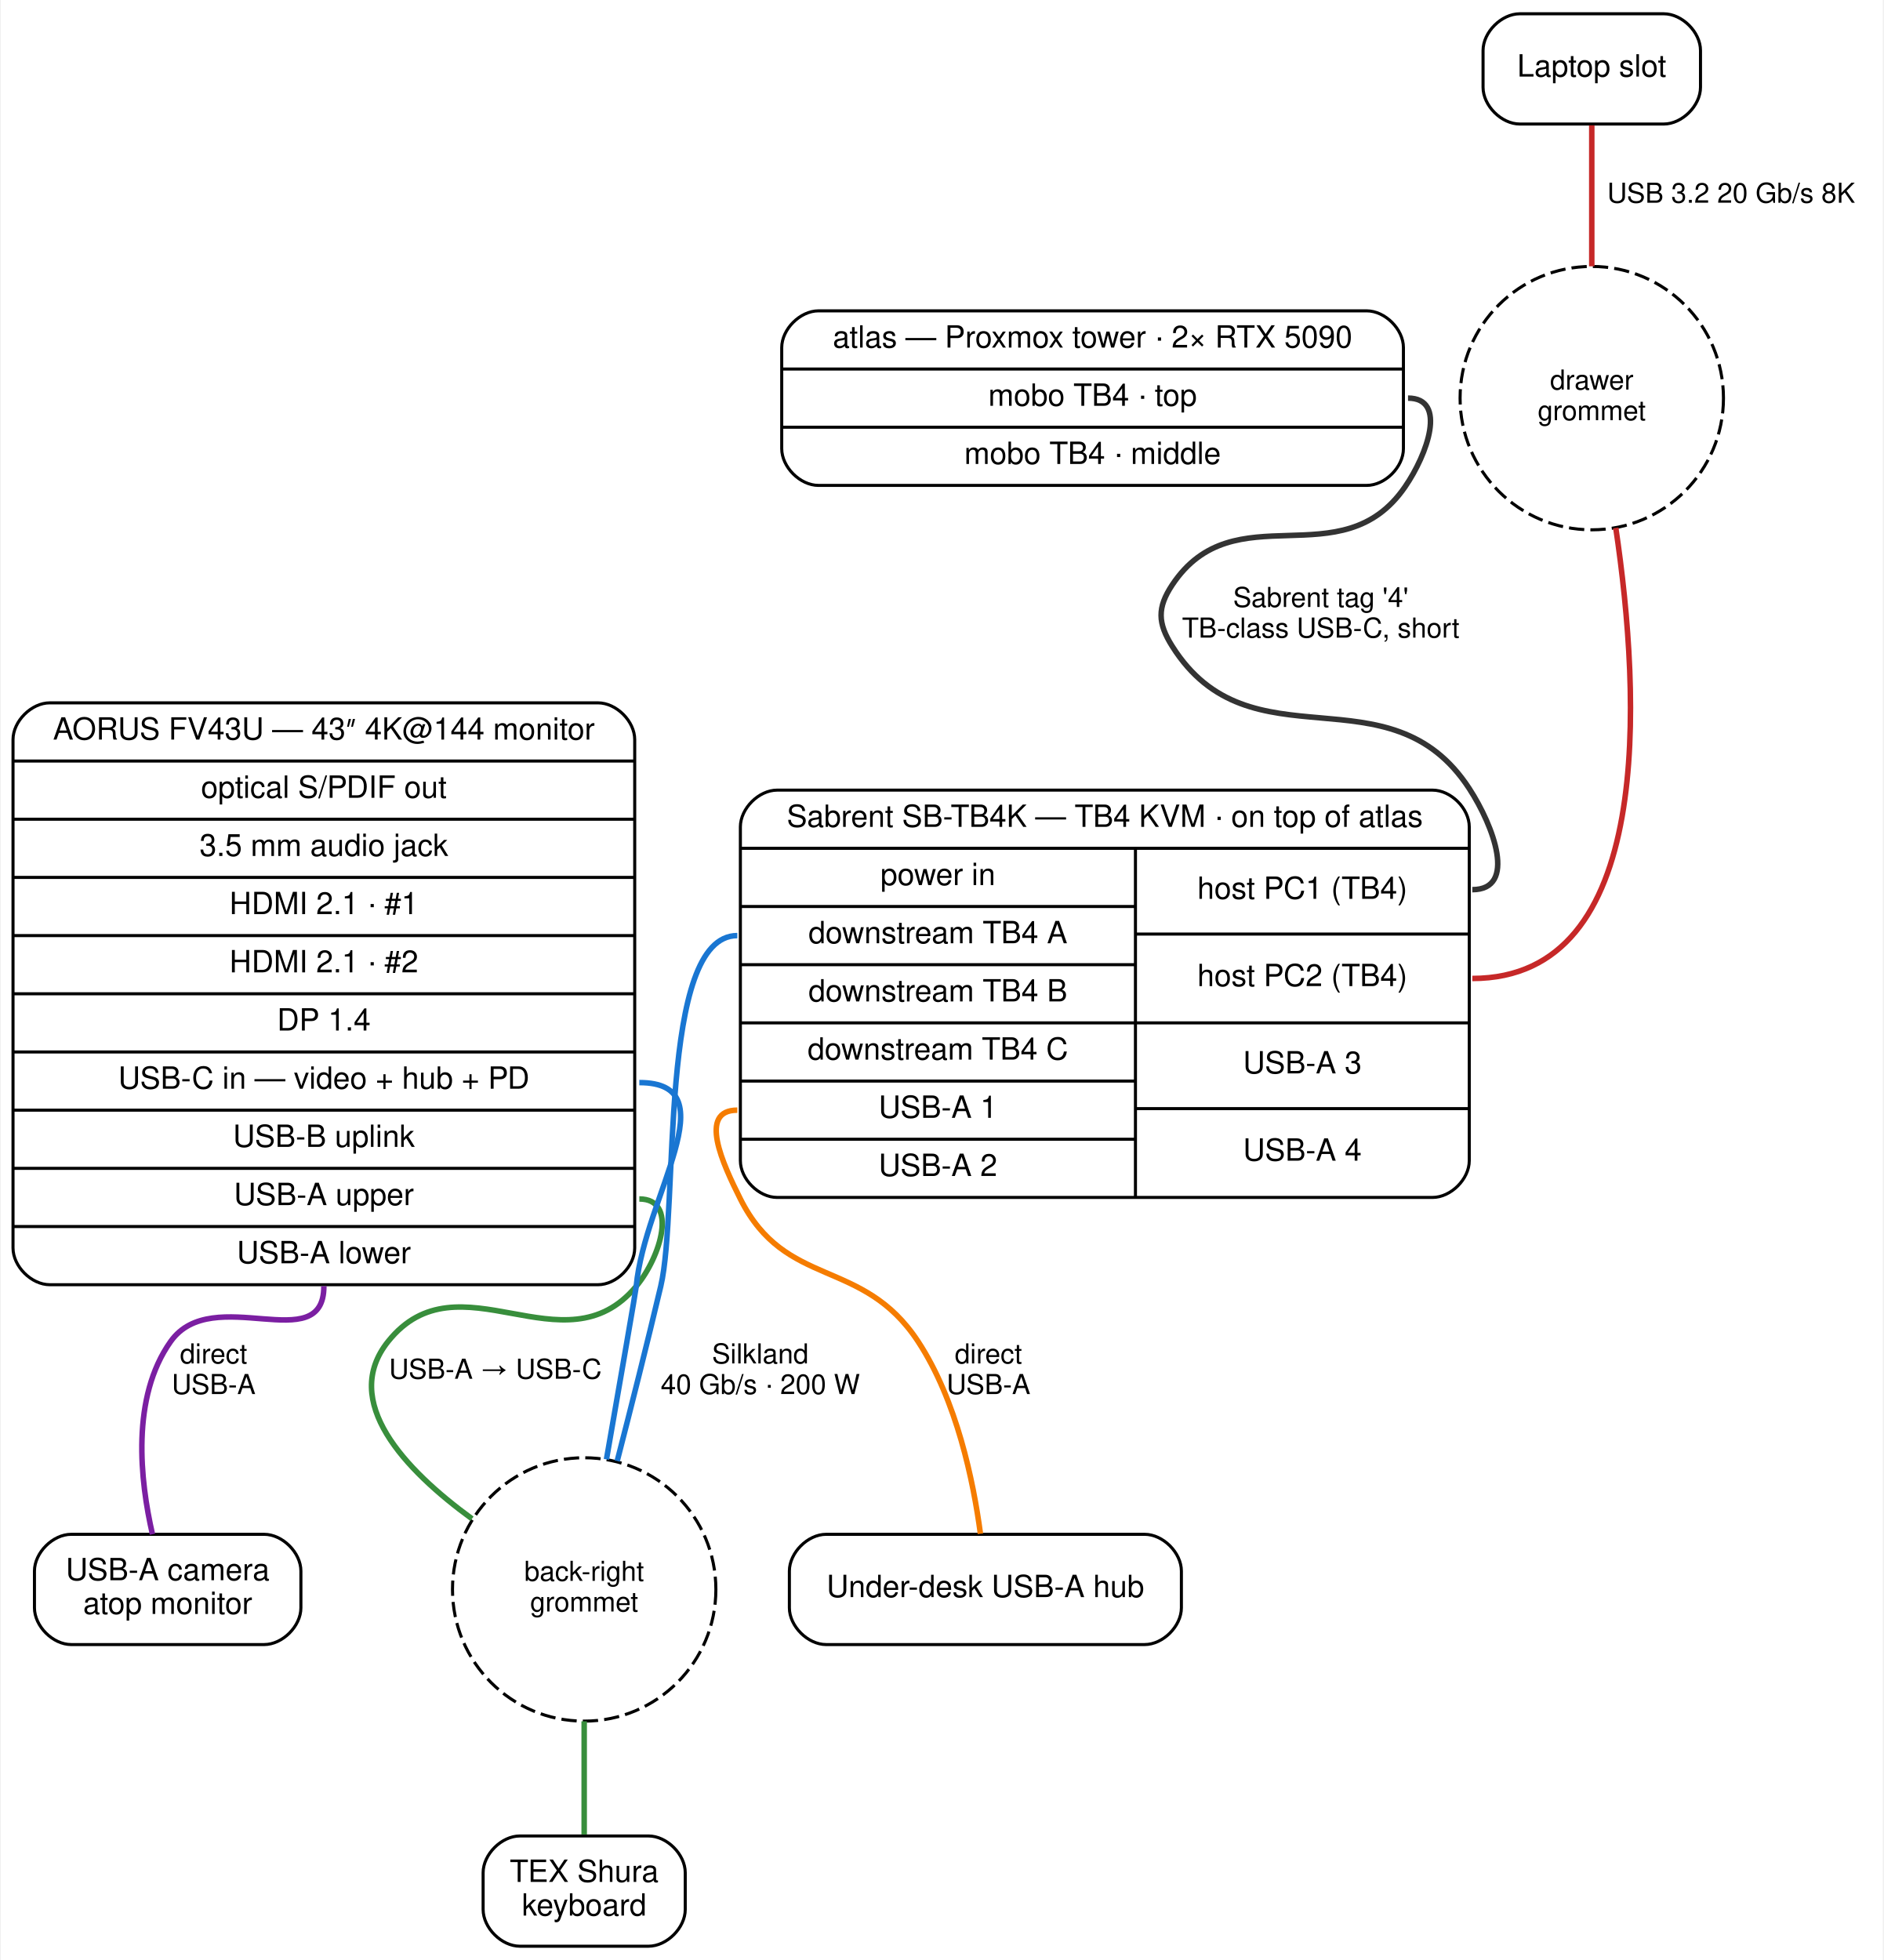
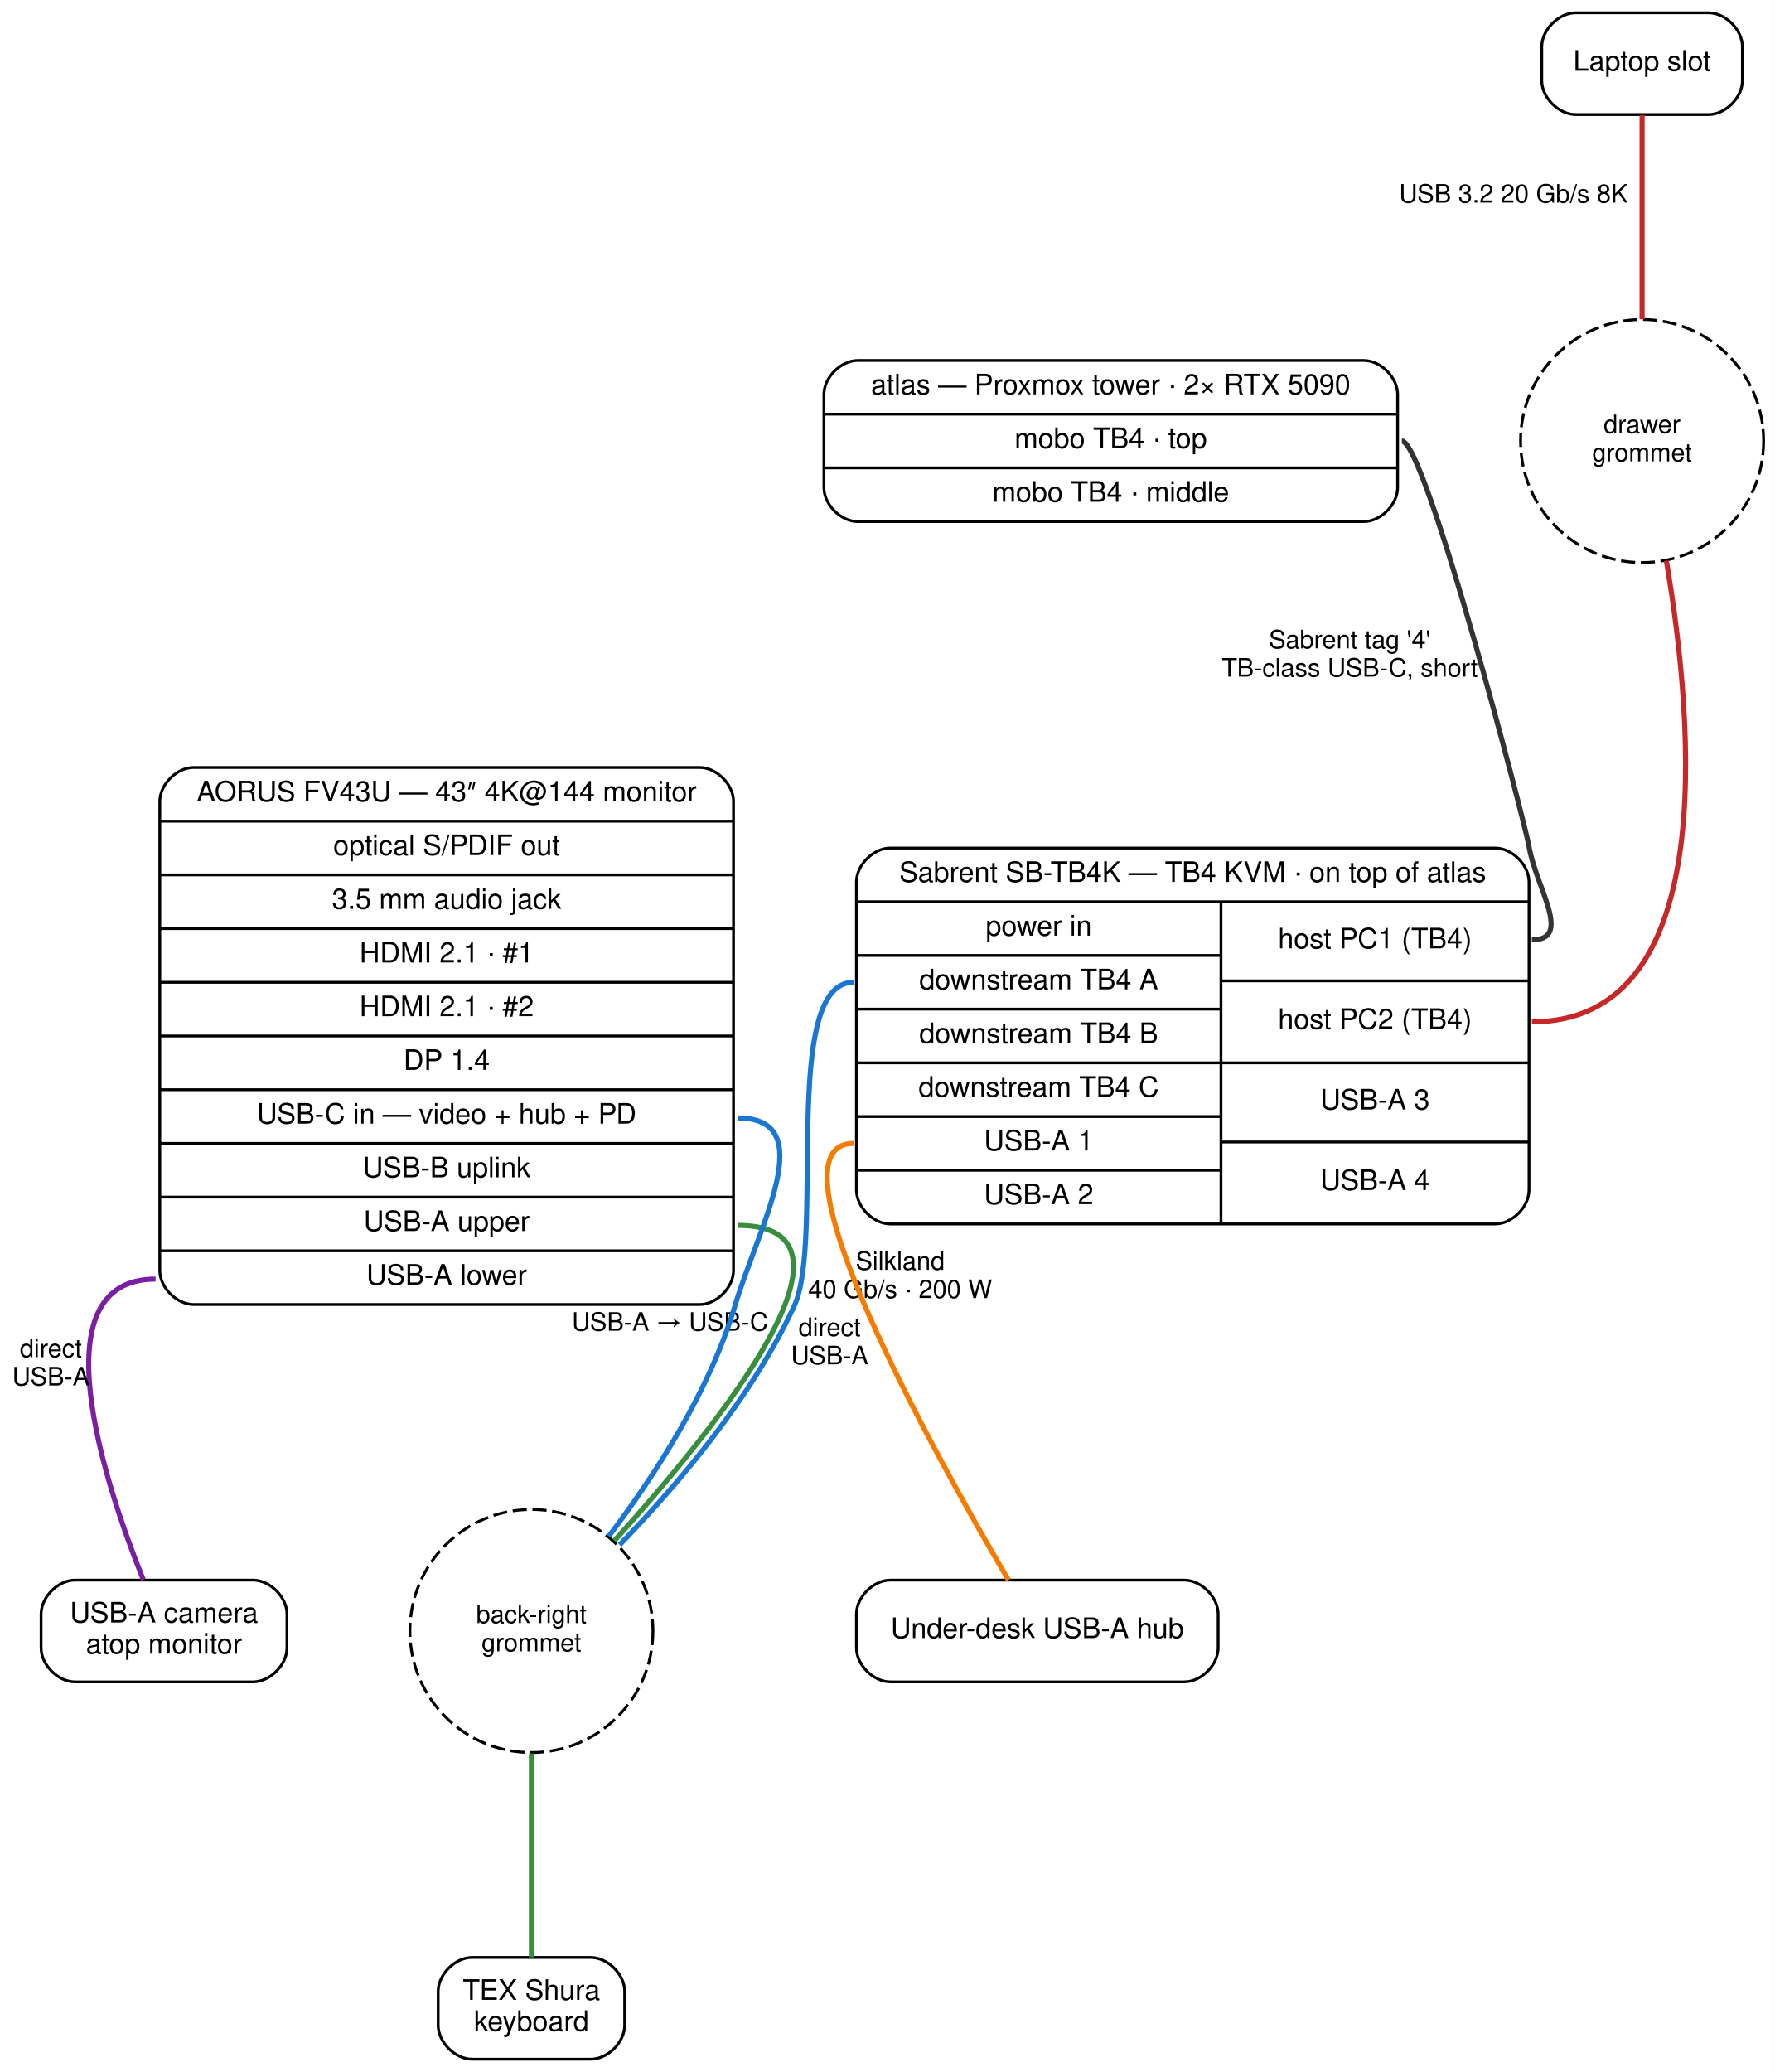
- <svg xmlns="http://www.w3.org/2000/svg" width="615pt" height="640pt" viewBox="0.00 0.00 614.50 640.00">
-   <g id="graph0" class="graph" transform="scale(1 1) rotate(0) translate(4 636)">
-     <polygon fill="white" stroke="transparent" points="-4,4 -4,-636 610.5,-636 610.5,4 -4,4" />
+ <svg xmlns="http://www.w3.org/2000/svg" width="628pt" height="733pt" viewBox="0.00 0.00 628.04 733.00">
+   <g id="graph0" class="graph" transform="scale(1 1) rotate(0) translate(4 729)">
+     <polygon fill="white" stroke="transparent" points="-4,4 -4,-729 624.04,-729 624.04,4 -4,4" />
    <g id="node1" class="node">
-       <path fill="none" stroke="black" d="M12,-216.5C12,-216.5 191,-216.5 191,-216.5 197,-216.5 203,-222.5 203,-228.5 203,-228.5 203,-394.5 203,-394.5 203,-400.5 197,-406.5 191,-406.5 191,-406.5 12,-406.5 12,-406.5 6,-406.5 0,-400.5 0,-394.5 0,-394.5 0,-228.5 0,-228.5 0,-222.5 6,-216.5 12,-216.5" />
-       <text text-anchor="middle" x="101.5" y="-394.5" font-family="Helvetica,sans-Serif" font-size="10.00">AORUS FV43U — 43″ 4K@144 monitor</text>
-       <polyline fill="none" stroke="black" points="0,-387.5 203,-387.5 " />
-       <text text-anchor="middle" x="101.5" y="-375.5" font-family="Helvetica,sans-Serif" font-size="10.00">optical S/PDIF out</text>
-       <polyline fill="none" stroke="black" points="0,-368.5 203,-368.5 " />
-       <text text-anchor="middle" x="101.5" y="-356.5" font-family="Helvetica,sans-Serif" font-size="10.00">3.5 mm audio jack</text>
-       <polyline fill="none" stroke="black" points="0,-349.5 203,-349.5 " />
-       <text text-anchor="middle" x="101.5" y="-337.5" font-family="Helvetica,sans-Serif" font-size="10.00">HDMI 2.1 · #1</text>
-       <polyline fill="none" stroke="black" points="0,-330.5 203,-330.5 " />
-       <text text-anchor="middle" x="101.5" y="-318.5" font-family="Helvetica,sans-Serif" font-size="10.00">HDMI 2.1 · #2</text>
-       <polyline fill="none" stroke="black" points="0,-311.5 203,-311.5 " />
-       <text text-anchor="middle" x="101.5" y="-299.5" font-family="Helvetica,sans-Serif" font-size="10.00">DP 1.4</text>
-       <polyline fill="none" stroke="black" points="0,-292.5 203,-292.5 " />
-       <text text-anchor="middle" x="101.5" y="-280.5" font-family="Helvetica,sans-Serif" font-size="10.00">USB-C in — video + hub + PD</text>
-       <polyline fill="none" stroke="black" points="0,-273.5 203,-273.5 " />
-       <text text-anchor="middle" x="101.5" y="-261.5" font-family="Helvetica,sans-Serif" font-size="10.00">USB-B uplink</text>
-       <polyline fill="none" stroke="black" points="0,-254.5 203,-254.5 " />
-       <text text-anchor="middle" x="101.5" y="-242.5" font-family="Helvetica,sans-Serif" font-size="10.00">USB-A upper</text>
-       <polyline fill="none" stroke="black" points="0,-235.5 203,-235.5 " />
-       <text text-anchor="middle" x="101.5" y="-223.5" font-family="Helvetica,sans-Serif" font-size="10.00">USB-A lower</text>
+       <path fill="none" stroke="black" d="M64.54,-267.5C64.54,-267.5 243.54,-267.5 243.54,-267.5 249.54,-267.5 255.54,-273.5 255.54,-279.5 255.54,-279.5 255.54,-445.5 255.54,-445.5 255.54,-451.5 249.54,-457.5 243.54,-457.5 243.54,-457.5 64.54,-457.5 64.54,-457.5 58.54,-457.5 52.54,-451.5 52.54,-445.5 52.54,-445.5 52.54,-279.5 52.54,-279.5 52.54,-273.5 58.54,-267.5 64.54,-267.5" />
+       <text text-anchor="middle" x="154.04" y="-445.5" font-family="Helvetica,sans-Serif" font-size="10.00">AORUS FV43U — 43″ 4K@144 monitor</text>
+       <polyline fill="none" stroke="black" points="52.54,-438.5 255.54,-438.5 " />
+       <text text-anchor="middle" x="154.04" y="-426.5" font-family="Helvetica,sans-Serif" font-size="10.00">optical S/PDIF out</text>
+       <polyline fill="none" stroke="black" points="52.54,-419.5 255.54,-419.5 " />
+       <text text-anchor="middle" x="154.04" y="-407.5" font-family="Helvetica,sans-Serif" font-size="10.00">3.5 mm audio jack</text>
+       <polyline fill="none" stroke="black" points="52.54,-400.5 255.54,-400.5 " />
+       <text text-anchor="middle" x="154.04" y="-388.5" font-family="Helvetica,sans-Serif" font-size="10.00">HDMI 2.1 · #1</text>
+       <polyline fill="none" stroke="black" points="52.54,-381.5 255.54,-381.5 " />
+       <text text-anchor="middle" x="154.04" y="-369.5" font-family="Helvetica,sans-Serif" font-size="10.00">HDMI 2.1 · #2</text>
+       <polyline fill="none" stroke="black" points="52.54,-362.5 255.54,-362.5 " />
+       <text text-anchor="middle" x="154.04" y="-350.5" font-family="Helvetica,sans-Serif" font-size="10.00">DP 1.4</text>
+       <polyline fill="none" stroke="black" points="52.54,-343.5 255.54,-343.5 " />
+       <text text-anchor="middle" x="154.04" y="-331.5" font-family="Helvetica,sans-Serif" font-size="10.00">USB-C in — video + hub + PD</text>
+       <polyline fill="none" stroke="black" points="52.54,-324.5 255.54,-324.5 " />
+       <text text-anchor="middle" x="154.04" y="-312.5" font-family="Helvetica,sans-Serif" font-size="10.00">USB-B uplink</text>
+       <polyline fill="none" stroke="black" points="52.54,-305.5 255.54,-305.5 " />
+       <text text-anchor="middle" x="154.04" y="-293.5" font-family="Helvetica,sans-Serif" font-size="10.00">USB-A upper</text>
+       <polyline fill="none" stroke="black" points="52.54,-286.5 255.54,-286.5 " />
+       <text text-anchor="middle" x="154.04" y="-274.5" font-family="Helvetica,sans-Serif" font-size="10.00">USB-A lower</text>
    </g>
    <g id="node5" class="node">
-       <ellipse fill="none" stroke="black" stroke-dasharray="5,2" cx="186.5" cy="-117" rx="43" ry="43" />
-       <text text-anchor="middle" x="186.5" y="-119.8" font-family="Helvetica,sans-Serif" font-size="9.00">back-right</text>
-       <text text-anchor="middle" x="186.5" y="-109.8" font-family="Helvetica,sans-Serif" font-size="9.00">grommet</text>
+       <ellipse fill="none" stroke="black" stroke-dasharray="5,2" cx="184.04" cy="-152" rx="43" ry="43" />
+       <text text-anchor="middle" x="184.04" y="-154.8" font-family="Helvetica,sans-Serif" font-size="9.00">back-right</text>
+       <text text-anchor="middle" x="184.04" y="-144.8" font-family="Helvetica,sans-Serif" font-size="9.00">grommet</text>
    </g>
    <g id="edge7" class="edge">
-       <path fill="none" stroke="#388e3c" stroke-width="1.8" d="M204.5,-244.5C217.17,-244.5 211.6,-225.75 203.5,-216 179.92,-187.64 145.58,-226.77 122.5,-198 106.81,-178.44 127.82,-156.16 149.86,-140.08" />
-       <text text-anchor="middle" x="157.5" y="-185.8" font-family="Helvetica,sans-Serif" font-size="9.00">USB-A → USB-C</text>
+       <path fill="none" stroke="#388e3c" stroke-width="1.8" d="M257.04,-295.5C306.79,-295.5 251.28,-225.83 213.38,-183.92" />
+       <text text-anchor="middle" x="233.08" y="-258.23" font-family="Helvetica,sans-Serif" font-size="9.00">USB-A → USB-C</text>
    </g>
    <g id="node7" class="node">
-       <path fill="none" stroke="black" d="M19,-99C19,-99 82,-99 82,-99 88,-99 94,-105 94,-111 94,-111 94,-123 94,-123 94,-129 88,-135 82,-135 82,-135 19,-135 19,-135 13,-135 7,-129 7,-123 7,-123 7,-111 7,-111 7,-105 13,-99 19,-99" />
-       <text text-anchor="middle" x="50.5" y="-120" font-family="Helvetica,sans-Serif" font-size="10.00">USB-A camera</text>
-       <text text-anchor="middle" x="50.5" y="-109" font-family="Helvetica,sans-Serif" font-size="10.00">atop monitor</text>
+       <path fill="none" stroke="black" d="M22.54,-134C22.54,-134 85.54,-134 85.54,-134 91.54,-134 97.54,-140 97.54,-146 97.54,-146 97.54,-158 97.54,-158 97.54,-164 91.54,-170 85.54,-170 85.54,-170 22.54,-170 22.54,-170 16.54,-170 10.54,-164 10.54,-158 10.54,-158 10.54,-146 10.54,-146 10.54,-140 16.54,-134 22.54,-134" />
+       <text text-anchor="middle" x="54.04" y="-155" font-family="Helvetica,sans-Serif" font-size="10.00">USB-A camera</text>
+       <text text-anchor="middle" x="54.04" y="-144" font-family="Helvetica,sans-Serif" font-size="10.00">atop monitor</text>
    </g>
    <g id="edge9" class="edge">
-       <path fill="none" stroke="#7b1fa2" stroke-width="1.8" d="M101.5,-216C101.5,-192.38 65.2,-217.24 51.5,-198 38.45,-179.67 41.51,-152.5 45.53,-135.02" />
-       <text text-anchor="middle" x="65.5" y="-190.8" font-family="Helvetica,sans-Serif" font-size="9.00">direct</text>
-       <text text-anchor="middle" x="65.5" y="-180.8" font-family="Helvetica,sans-Serif" font-size="9.00">USB-A</text>
+       <path fill="none" stroke="#7b1fa2" stroke-width="1.8" d="M51.04,-276.5C9,-276.5 33.09,-204.11 46.69,-170.17" />
+       <text text-anchor="middle" x="14" y="-248.86" font-family="Helvetica,sans-Serif" font-size="9.00">direct</text>
+       <text text-anchor="middle" x="14" y="-238.86" font-family="Helvetica,sans-Serif" font-size="9.00">USB-A</text>
    </g>
    <g id="node2" class="node">
-       <path fill="none" stroke="black" d="M249.5,-245C249.5,-245 463.5,-245 463.5,-245 469.5,-245 475.5,-251 475.5,-257 475.5,-257 475.5,-366 475.5,-366 475.5,-372 469.5,-378 463.5,-378 463.5,-378 249.5,-378 249.5,-378 243.5,-378 237.5,-372 237.5,-366 237.5,-366 237.5,-257 237.5,-257 237.5,-251 243.5,-245 249.5,-245" />
-       <text text-anchor="middle" x="356.5" y="-366" font-family="Helvetica,sans-Serif" font-size="10.00">Sabrent SB-TB4K — TB4 KVM · on top of atlas</text>
-       <polyline fill="none" stroke="black" points="237.5,-359 475.5,-359 " />
-       <text text-anchor="middle" x="302" y="-347" font-family="Helvetica,sans-Serif" font-size="10.00">power in</text>
-       <polyline fill="none" stroke="black" points="237.5,-340 366.5,-340 " />
-       <text text-anchor="middle" x="302" y="-328" font-family="Helvetica,sans-Serif" font-size="10.00">downstream TB4 A</text>
-       <polyline fill="none" stroke="black" points="237.5,-321 366.5,-321 " />
-       <text text-anchor="middle" x="302" y="-309" font-family="Helvetica,sans-Serif" font-size="10.00">downstream TB4 B</text>
-       <polyline fill="none" stroke="black" points="237.5,-302 366.5,-302 " />
-       <text text-anchor="middle" x="302" y="-290" font-family="Helvetica,sans-Serif" font-size="10.00">downstream TB4 C</text>
-       <polyline fill="none" stroke="black" points="237.5,-283 366.5,-283 " />
-       <text text-anchor="middle" x="302" y="-271" font-family="Helvetica,sans-Serif" font-size="10.00">USB-A 1</text>
-       <polyline fill="none" stroke="black" points="237.5,-264 366.5,-264 " />
-       <text text-anchor="middle" x="302" y="-252" font-family="Helvetica,sans-Serif" font-size="10.00">USB-A 2</text>
-       <polyline fill="none" stroke="black" points="366.5,-245 366.5,-359 " />
-       <text text-anchor="middle" x="421" y="-342.5" font-family="Helvetica,sans-Serif" font-size="10.00">host PC1 (TB4)</text>
-       <polyline fill="none" stroke="black" points="366.5,-331 475.5,-331 " />
-       <text text-anchor="middle" x="421" y="-314" font-family="Helvetica,sans-Serif" font-size="10.00">host PC2 (TB4)</text>
-       <polyline fill="none" stroke="black" points="366.5,-302 475.5,-302 " />
-       <text text-anchor="middle" x="421" y="-285.5" font-family="Helvetica,sans-Serif" font-size="10.00">USB-A 3</text>
-       <polyline fill="none" stroke="black" points="366.5,-274 475.5,-274 " />
-       <text text-anchor="middle" x="421" y="-257" font-family="Helvetica,sans-Serif" font-size="10.00">USB-A 4</text>
+       <path fill="none" stroke="black" d="M311.04,-296C311.04,-296 525.04,-296 525.04,-296 531.04,-296 537.04,-302 537.04,-308 537.04,-308 537.04,-417 537.04,-417 537.04,-423 531.04,-429 525.04,-429 525.04,-429 311.04,-429 311.04,-429 305.04,-429 299.04,-423 299.04,-417 299.04,-417 299.04,-308 299.04,-308 299.04,-302 305.04,-296 311.04,-296" />
+       <text text-anchor="middle" x="418.04" y="-417" font-family="Helvetica,sans-Serif" font-size="10.00">Sabrent SB-TB4K — TB4 KVM · on top of atlas</text>
+       <polyline fill="none" stroke="black" points="299.04,-410 537.04,-410 " />
+       <text text-anchor="middle" x="363.54" y="-398" font-family="Helvetica,sans-Serif" font-size="10.00">power in</text>
+       <polyline fill="none" stroke="black" points="299.04,-391 428.04,-391 " />
+       <text text-anchor="middle" x="363.54" y="-379" font-family="Helvetica,sans-Serif" font-size="10.00">downstream TB4 A</text>
+       <polyline fill="none" stroke="black" points="299.04,-372 428.04,-372 " />
+       <text text-anchor="middle" x="363.54" y="-360" font-family="Helvetica,sans-Serif" font-size="10.00">downstream TB4 B</text>
+       <polyline fill="none" stroke="black" points="299.04,-353 428.04,-353 " />
+       <text text-anchor="middle" x="363.54" y="-341" font-family="Helvetica,sans-Serif" font-size="10.00">downstream TB4 C</text>
+       <polyline fill="none" stroke="black" points="299.04,-334 428.04,-334 " />
+       <text text-anchor="middle" x="363.54" y="-322" font-family="Helvetica,sans-Serif" font-size="10.00">USB-A 1</text>
+       <polyline fill="none" stroke="black" points="299.04,-315 428.04,-315 " />
+       <text text-anchor="middle" x="363.54" y="-303" font-family="Helvetica,sans-Serif" font-size="10.00">USB-A 2</text>
+       <polyline fill="none" stroke="black" points="428.04,-296 428.04,-410 " />
+       <text text-anchor="middle" x="482.54" y="-393.5" font-family="Helvetica,sans-Serif" font-size="10.00">host PC1 (TB4)</text>
+       <polyline fill="none" stroke="black" points="428.04,-382 537.04,-382 " />
+       <text text-anchor="middle" x="482.54" y="-365" font-family="Helvetica,sans-Serif" font-size="10.00">host PC2 (TB4)</text>
+       <polyline fill="none" stroke="black" points="428.04,-353 537.04,-353 " />
+       <text text-anchor="middle" x="482.54" y="-336.5" font-family="Helvetica,sans-Serif" font-size="10.00">USB-A 3</text>
+       <polyline fill="none" stroke="black" points="428.04,-325 537.04,-325 " />
+       <text text-anchor="middle" x="482.54" y="-308" font-family="Helvetica,sans-Serif" font-size="10.00">USB-A 4</text>
    </g>
    <g id="edge4" class="edge">
-       <path fill="none" stroke="#1976d2" stroke-width="1.8" d="M236.5,-330.5C210.46,-330.5 217.5,-241.34 211.5,-216 207.05,-197.2 201.81,-176.47 197.28,-158.93" />
-       <text text-anchor="middle" x="244" y="-190.8" font-family="Helvetica,sans-Serif" font-size="9.00">Silkland</text>
-       <text text-anchor="middle" x="244" y="-180.8" font-family="Helvetica,sans-Serif" font-size="9.00">40 Gb/s · 200 W</text>
+       <path fill="none" stroke="#1976d2" stroke-width="1.8" d="M298.04,-381.5C272.17,-381.5 287.89,-290.48 277.04,-267 262.14,-234.77 236.01,-203.93 215.23,-182.47" />
+       <text text-anchor="middle" x="314.53" y="-279.78" font-family="Helvetica,sans-Serif" font-size="9.00">Silkland</text>
+       <text text-anchor="middle" x="314.53" y="-269.78" font-family="Helvetica,sans-Serif" font-size="9.00">40 Gb/s · 200 W</text>
    </g>
    <g id="node9" class="node">
-       <path fill="none" stroke="black" d="M265.5,-99C265.5,-99 369.5,-99 369.5,-99 375.5,-99 381.5,-105 381.5,-111 381.5,-111 381.5,-123 381.5,-123 381.5,-129 375.5,-135 369.5,-135 369.5,-135 265.5,-135 265.5,-135 259.5,-135 253.5,-129 253.5,-123 253.5,-123 253.5,-111 253.5,-111 253.5,-105 259.5,-99 265.5,-99" />
-       <text text-anchor="middle" x="317.5" y="-114.5" font-family="Helvetica,sans-Serif" font-size="10.00">Under-desk USB-A hub</text>
+       <path fill="none" stroke="black" d="M311.04,-134C311.04,-134 415.04,-134 415.04,-134 421.04,-134 427.04,-140 427.04,-146 427.04,-146 427.04,-158 427.04,-158 427.04,-164 421.04,-170 415.04,-170 415.04,-170 311.04,-170 311.04,-170 305.04,-170 299.04,-164 299.04,-158 299.04,-158 299.04,-146 299.04,-146 299.04,-140 305.04,-134 311.04,-134" />
+       <text text-anchor="middle" x="363.04" y="-149.5" font-family="Helvetica,sans-Serif" font-size="10.00">Under-desk USB-A hub</text>
    </g>
    <g id="edge6" class="edge">
-       <path fill="none" stroke="#f57c00" stroke-width="1.8" d="M236.5,-273.5C223.6,-273.5 231.72,-256.03 237.5,-244.5 252.31,-214.96 277.35,-225.61 295.5,-198 308.16,-178.74 313.59,-152.31 315.88,-135.19" />
-       <text text-anchor="middle" x="318.5" y="-190.8" font-family="Helvetica,sans-Serif" font-size="9.00">direct</text>
-       <text text-anchor="middle" x="318.5" y="-180.8" font-family="Helvetica,sans-Serif" font-size="9.00">USB-A</text>
+       <path fill="none" stroke="#f57c00" stroke-width="1.8" d="M298.04,-324.5C265.24,-324.5 327.31,-213.45 352.81,-170.07" />
+       <text text-anchor="middle" x="289.56" y="-256.35" font-family="Helvetica,sans-Serif" font-size="9.00">direct</text>
+       <text text-anchor="middle" x="289.56" y="-246.35" font-family="Helvetica,sans-Serif" font-size="9.00">USB-A</text>
    </g>
    <g id="node3" class="node">
-       <path fill="none" stroke="black" d="M263,-477.5C263,-477.5 442,-477.5 442,-477.5 448,-477.5 454,-483.5 454,-489.5 454,-489.5 454,-522.5 454,-522.5 454,-528.5 448,-534.5 442,-534.5 442,-534.5 263,-534.5 263,-534.5 257,-534.5 251,-528.5 251,-522.5 251,-522.5 251,-489.5 251,-489.5 251,-483.5 257,-477.5 263,-477.5" />
-       <text text-anchor="middle" x="352.5" y="-522.5" font-family="Helvetica,sans-Serif" font-size="10.00">atlas — Proxmox tower · 2× RTX 5090</text>
-       <polyline fill="none" stroke="black" points="251,-515.5 454,-515.5 " />
-       <text text-anchor="middle" x="352.5" y="-503.5" font-family="Helvetica,sans-Serif" font-size="10.00">mobo TB4 · top</text>
-       <polyline fill="none" stroke="black" points="251,-496.5 454,-496.5 " />
-       <text text-anchor="middle" x="352.5" y="-484.5" font-family="Helvetica,sans-Serif" font-size="10.00">mobo TB4 · middle</text>
+       <path fill="none" stroke="black" d="M299.54,-544.5C299.54,-544.5 478.54,-544.5 478.54,-544.5 484.54,-544.5 490.54,-550.5 490.54,-556.5 490.54,-556.5 490.54,-589.5 490.54,-589.5 490.54,-595.5 484.54,-601.5 478.54,-601.5 478.54,-601.5 299.54,-601.5 299.54,-601.5 293.54,-601.5 287.54,-595.5 287.54,-589.5 287.54,-589.5 287.54,-556.5 287.54,-556.5 287.54,-550.5 293.54,-544.5 299.54,-544.5" />
+       <text text-anchor="middle" x="389.04" y="-589.5" font-family="Helvetica,sans-Serif" font-size="10.00">atlas — Proxmox tower · 2× RTX 5090</text>
+       <polyline fill="none" stroke="black" points="287.54,-582.5 490.54,-582.5 " />
+       <text text-anchor="middle" x="389.04" y="-570.5" font-family="Helvetica,sans-Serif" font-size="10.00">mobo TB4 · top</text>
+       <polyline fill="none" stroke="black" points="287.54,-563.5 490.54,-563.5 " />
+       <text text-anchor="middle" x="389.04" y="-551.5" font-family="Helvetica,sans-Serif" font-size="10.00">mobo TB4 · middle</text>
    </g>
    <g id="edge1" class="edge">
-       <path fill="none" stroke="#333333" stroke-width="1.8" d="M455.5,-506C468.4,-506 461.82,-487.62 454.5,-477 433.7,-446.82 398.77,-475.53 378.5,-445 373.58,-437.59 373.76,-432.52 378.5,-425 403.97,-384.54 449.42,-418.57 475.5,-378.5 483.5,-366.2 491.17,-345.5 476.5,-345.5" />
-       <text text-anchor="middle" x="427" y="-437.8" font-family="Helvetica,sans-Serif" font-size="9.00">Sabrent tag '4'</text>
-       <text text-anchor="middle" x="427" y="-427.8" font-family="Helvetica,sans-Serif" font-size="9.00">TB-class USB-C, short</text>
+       <path fill="none" stroke="#333333" stroke-width="1.8" d="M492.04,-573C500.39,-573 535.65,-437.74 537.04,-429.5 539.48,-415.03 552.71,-396.5 538.04,-396.5" />
+       <text text-anchor="middle" x="473.59" y="-499.65" font-family="Helvetica,sans-Serif" font-size="9.00">Sabrent tag '4'</text>
+       <text text-anchor="middle" x="473.59" y="-489.65" font-family="Helvetica,sans-Serif" font-size="9.00">TB-class USB-C, short</text>
    </g>
    <g id="node4" class="node">
-       <path fill="none" stroke="black" d="M492,-595.5C492,-595.5 539,-595.5 539,-595.5 545,-595.5 551,-601.5 551,-607.5 551,-607.5 551,-619.5 551,-619.5 551,-625.5 545,-631.5 539,-631.5 539,-631.5 492,-631.5 492,-631.5 486,-631.5 480,-625.5 480,-619.5 480,-619.5 480,-607.5 480,-607.5 480,-601.5 486,-595.5 492,-595.5" />
-       <text text-anchor="middle" x="515.5" y="-611" font-family="Helvetica,sans-Serif" font-size="10.00">Laptop slot</text>
+       <path fill="none" stroke="black" d="M553.54,-688.5C553.54,-688.5 600.54,-688.5 600.54,-688.5 606.54,-688.5 612.54,-694.5 612.54,-700.5 612.54,-700.5 612.54,-712.5 612.54,-712.5 612.54,-718.5 606.54,-724.5 600.54,-724.5 600.54,-724.5 553.54,-724.5 553.54,-724.5 547.54,-724.5 541.54,-718.5 541.54,-712.5 541.54,-712.5 541.54,-700.5 541.54,-700.5 541.54,-694.5 547.54,-688.5 553.54,-688.5" />
+       <text text-anchor="middle" x="577.04" y="-704" font-family="Helvetica,sans-Serif" font-size="10.00">Laptop slot</text>
    </g>
    <g id="node6" class="node">
-       <ellipse fill="none" stroke="black" stroke-dasharray="5,2" cx="515.5" cy="-506" rx="43" ry="43" />
-       <text text-anchor="middle" x="515.5" y="-508.8" font-family="Helvetica,sans-Serif" font-size="9.00">drawer</text>
-       <text text-anchor="middle" x="515.5" y="-498.8" font-family="Helvetica,sans-Serif" font-size="9.00">grommet</text>
+       <ellipse fill="none" stroke="black" stroke-dasharray="5,2" cx="577.04" cy="-573" rx="43" ry="43" />
+       <text text-anchor="middle" x="577.04" y="-575.8" font-family="Helvetica,sans-Serif" font-size="9.00">drawer</text>
+       <text text-anchor="middle" x="577.04" y="-565.8" font-family="Helvetica,sans-Serif" font-size="9.00">grommet</text>
    </g>
    <g id="edge2" class="edge">
-       <path fill="none" stroke="#c62828" stroke-width="1.8" d="M515.5,-595.08C515.5,-582.55 515.5,-565.11 515.5,-549.05" />
-       <text text-anchor="middle" x="561" y="-569.8" font-family="Helvetica,sans-Serif" font-size="9.00">USB 3.2 20 Gb/s 8K</text>
+       <path fill="none" stroke="#c62828" stroke-width="1.8" d="M577.04,-688.31C577.04,-670.07 577.04,-640.56 577.04,-616.1" />
+       <text text-anchor="middle" x="531.54" y="-657.34" font-family="Helvetica,sans-Serif" font-size="9.00">USB 3.2 20 Gb/s 8K</text>
    </g>
    <g id="edge5" class="edge">
-       <path fill="none" stroke="#1976d2" stroke-width="1.8" d="M193.77,-159.48C198.32,-185.54 203.36,-214.5 203.5,-216 206.26,-245.43 234.06,-282.5 204.5,-282.5" />
+       <path fill="none" stroke="#1976d2" stroke-width="1.8" d="M211.41,-185.51C227.78,-207.11 247.09,-236.93 256.04,-267 264.47,-295.33 286.6,-333.5 257.04,-333.5" />
    </g>
    <g id="node8" class="node">
-       <path fill="none" stroke="black" d="M165.5,-0.5C165.5,-0.5 207.5,-0.5 207.5,-0.5 213.5,-0.5 219.5,-6.5 219.5,-12.5 219.5,-12.5 219.5,-24.5 219.5,-24.5 219.5,-30.5 213.5,-36.5 207.5,-36.5 207.5,-36.5 165.5,-36.5 165.5,-36.5 159.5,-36.5 153.5,-30.5 153.5,-24.5 153.5,-24.5 153.5,-12.5 153.5,-12.5 153.5,-6.5 159.5,-0.5 165.5,-0.5" />
-       <text text-anchor="middle" x="186.5" y="-21.5" font-family="Helvetica,sans-Serif" font-size="10.00">TEX Shura</text>
-       <text text-anchor="middle" x="186.5" y="-10.5" font-family="Helvetica,sans-Serif" font-size="10.00">keyboard</text>
+       <path fill="none" stroke="black" d="M163.04,-0.5C163.04,-0.5 205.04,-0.5 205.04,-0.5 211.04,-0.5 217.04,-6.5 217.04,-12.5 217.04,-12.5 217.04,-24.5 217.04,-24.5 217.04,-30.5 211.04,-36.5 205.04,-36.5 205.04,-36.5 163.04,-36.5 163.04,-36.5 157.04,-36.5 151.04,-30.5 151.04,-24.5 151.04,-24.5 151.04,-12.5 151.04,-12.5 151.04,-6.5 157.04,-0.5 163.04,-0.5" />
+       <text text-anchor="middle" x="184.04" y="-21.5" font-family="Helvetica,sans-Serif" font-size="10.00">TEX Shura</text>
+       <text text-anchor="middle" x="184.04" y="-10.5" font-family="Helvetica,sans-Serif" font-size="10.00">keyboard</text>
    </g>
    <g id="edge8" class="edge">
-       <path fill="none" stroke="#388e3c" stroke-width="1.8" d="M186.5,-73.95C186.5,-60.95 186.5,-47.34 186.5,-36.98" />
+       <path fill="none" stroke="#388e3c" stroke-width="1.8" d="M184.04,-108.67C184.04,-84.19 184.04,-54.74 184.04,-36.56" />
    </g>
    <g id="edge3" class="edge">
-       <path fill="none" stroke="#c62828" stroke-width="1.8" d="M523.34,-463.63C531.58,-408.14 536.15,-316.5 476.5,-316.5" />
+       <path fill="none" stroke="#c62828" stroke-width="1.8" d="M585.63,-530.62C595.78,-470.86 603.82,-367.5 538.04,-367.5" />
    </g>
  </g>
</svg>
